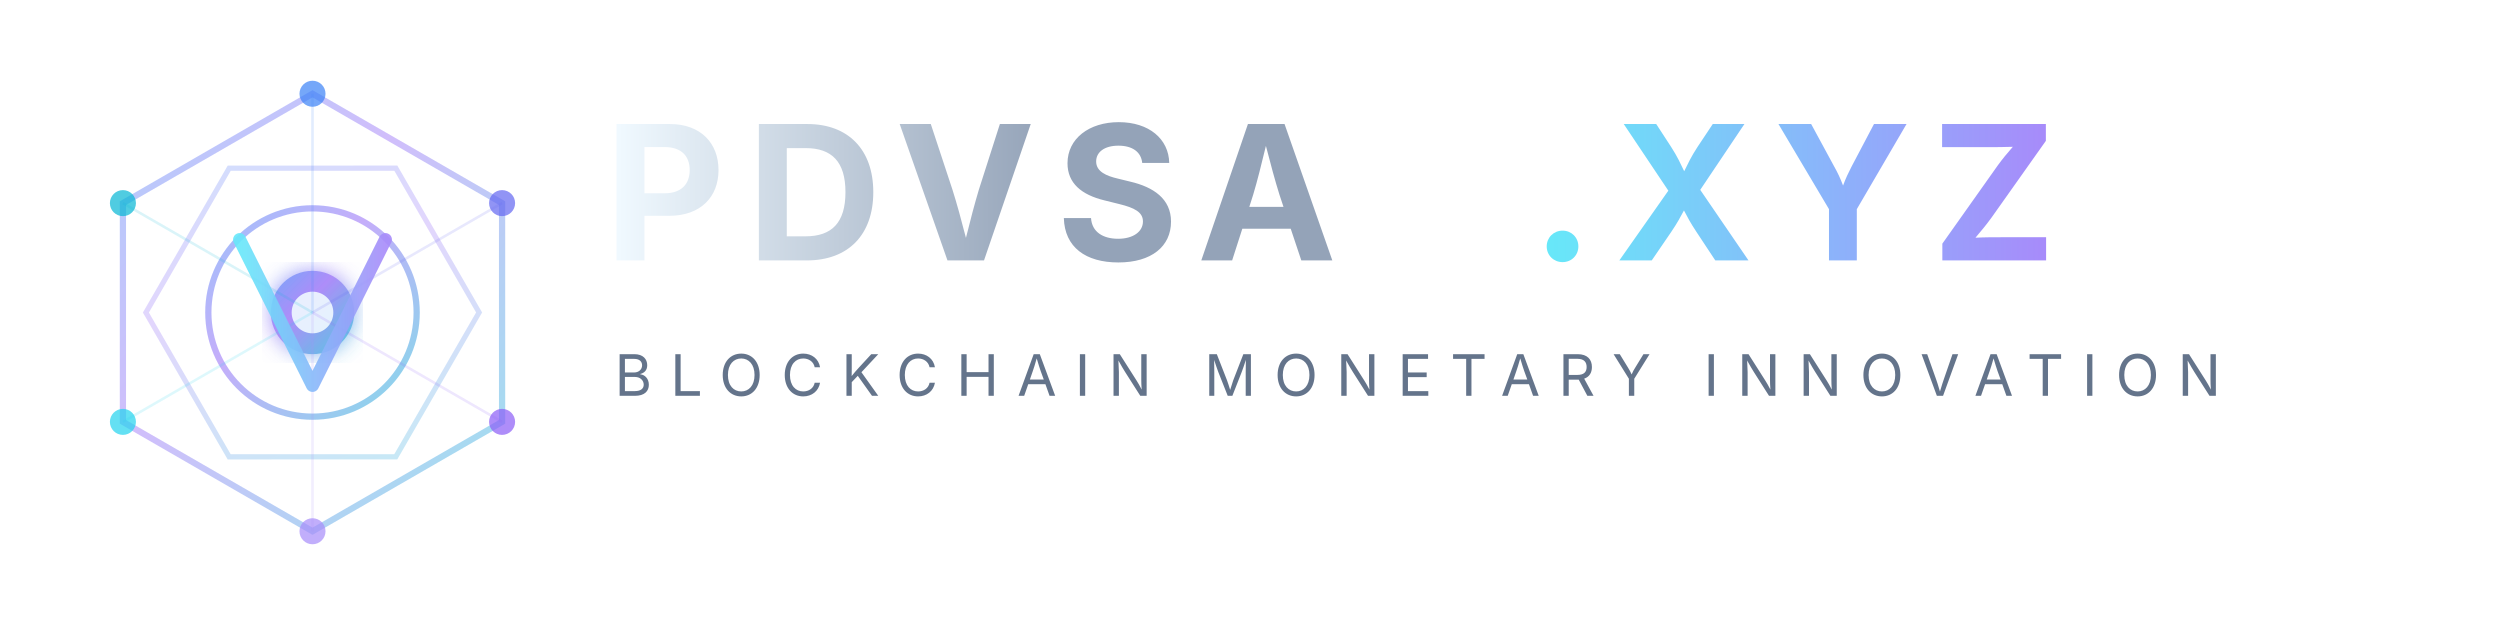
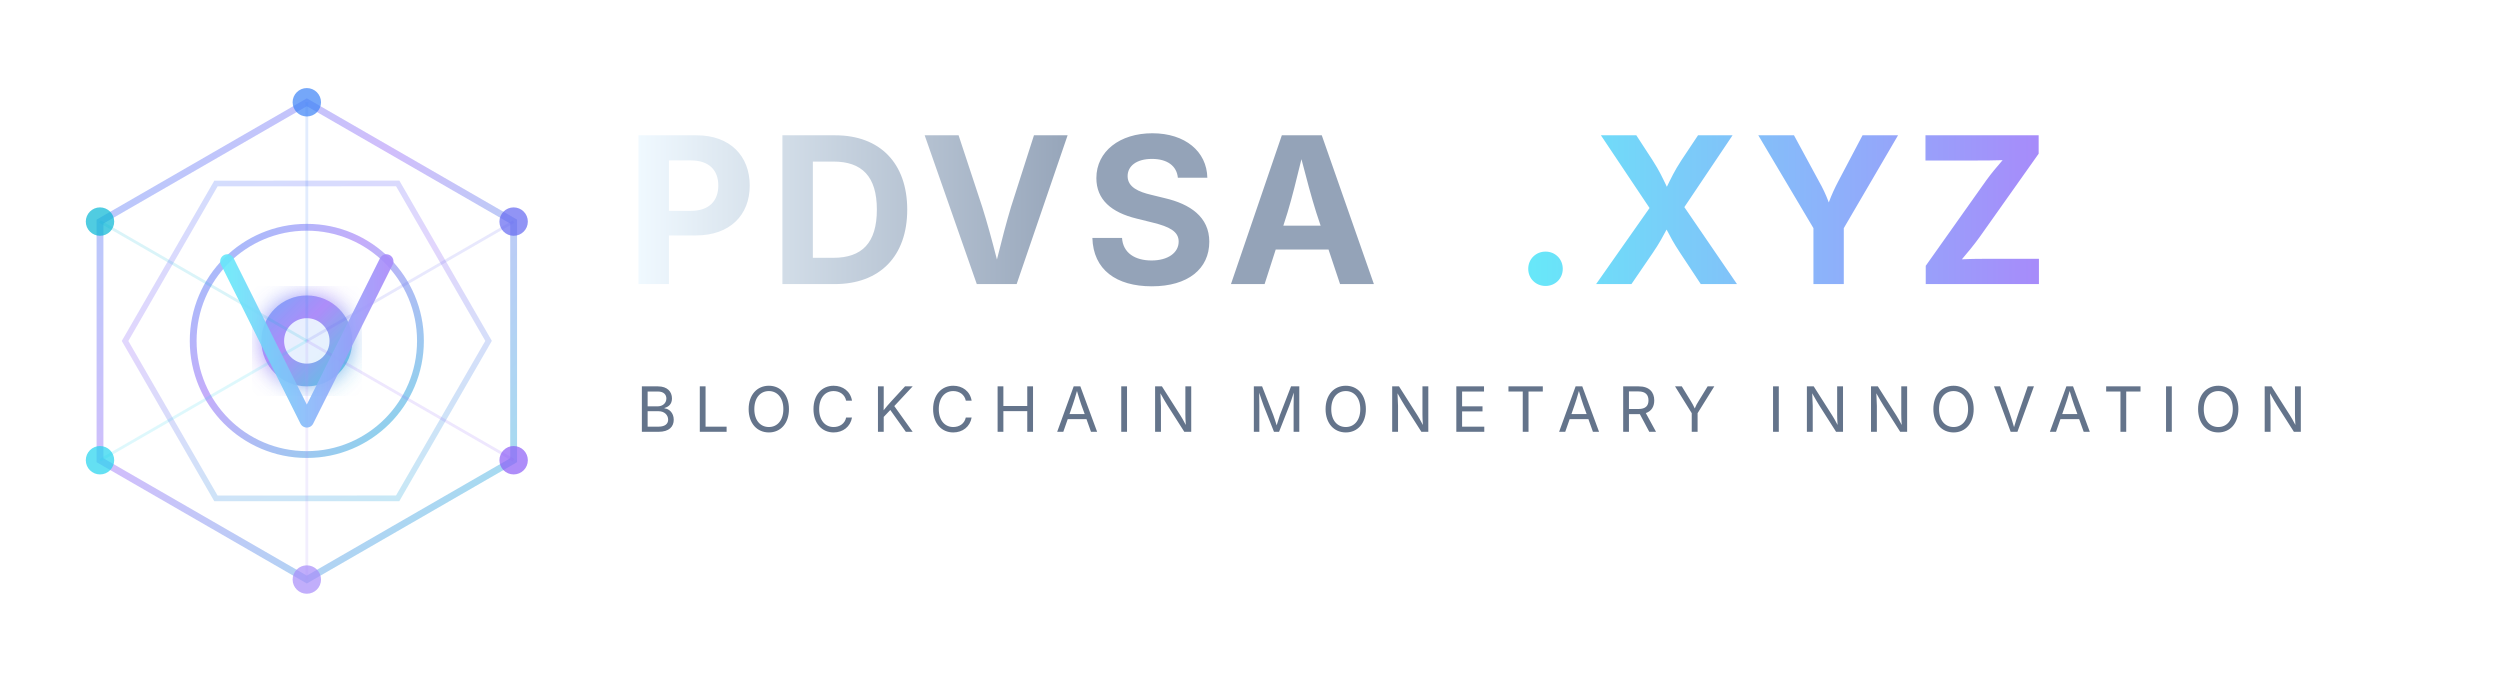
- <svg xmlns="http://www.w3.org/2000/svg" viewBox="0 0 480 120">
+ <svg xmlns="http://www.w3.org/2000/svg" viewBox="0 0 440 120">
  <defs>
    <linearGradient id="lg" x1="0%" y1="0%" x2="100%" y2="100%">
      <stop offset="0%" stop-color="#3b82f6" />
      <stop offset="40%" stop-color="#8b5cf6" />
      <stop offset="100%" stop-color="#06b6d4" />
    </linearGradient>
    <linearGradient id="lg2" x1="0%" y1="0%" x2="100%" y2="0%">
      <stop offset="0%" stop-color="#f0f9ff" />
      <stop offset="60%" stop-color="#94a3b8" />
    </linearGradient>
    <linearGradient id="lg3" x1="0%" y1="0%" x2="100%" y2="0%">
      <stop offset="0%" stop-color="#67e8f9" />
      <stop offset="100%" stop-color="#a78bfa" />
    </linearGradient>
    <filter id="glow">
      <feGaussianBlur stdDeviation="2" result="blur" />
      <feMerge>
        <feMergeNode in="blur" />
        <feMergeNode in="SourceGraphic" />
      </feMerge>
    </filter>
  </defs>
-   <g transform="translate(60, 60)">
+   <g transform="translate(54, 60)">
    <polygon points="0,-42 36.4,-21 36.4,21 0,42 -36.4,21 -36.4,-21" fill="none" stroke="url(#lg)" stroke-width="1.2" opacity=".4" />
    <polygon points="0,-32 27.7,-16 27.7,16 0,32 -27.7,16 -27.7,-16" fill="none" stroke="url(#lg)" stroke-width="1" opacity=".25" transform="rotate(30)" />
    <circle r="20" fill="none" stroke="url(#lg)" stroke-width="1.2" opacity=".5" />
    <circle r="8" fill="url(#lg)" opacity=".7" filter="url(#glow)" />
    <circle r="4" fill="#f0f9ff" opacity=".9" />
    <circle cx="0" cy="-42" r="2.5" fill="#3b82f6" opacity=".7" />
    <circle cx="36.4" cy="-21" r="2.5" fill="#6366f1" opacity=".7" />
    <circle cx="36.4" cy="21" r="2.5" fill="#8b5cf6" opacity=".7" />
    <circle cx="0" cy="42" r="2.5" fill="#a78bfa" opacity=".7" />
    <circle cx="-36.4" cy="21" r="2.5" fill="#22d3ee" opacity=".7" />
    <circle cx="-36.4" cy="-21" r="2.5" fill="#06b6d4" opacity=".7" />
    <line x1="0" y1="0" x2="0" y2="-42" stroke="#3b82f6" stroke-width=".5" opacity=".15" />
    <line x1="0" y1="0" x2="36.4" y2="-21" stroke="#6366f1" stroke-width=".5" opacity=".15" />
    <line x1="0" y1="0" x2="36.4" y2="21" stroke="#8b5cf6" stroke-width=".5" opacity=".15" />
    <line x1="0" y1="0" x2="0" y2="42" stroke="#a78bfa" stroke-width=".5" opacity=".15" />
    <line x1="0" y1="0" x2="-36.4" y2="21" stroke="#22d3ee" stroke-width=".5" opacity=".15" />
    <line x1="0" y1="0" x2="-36.4" y2="-21" stroke="#06b6d4" stroke-width=".5" opacity=".15" />
    <path d="M-14,-14 L0,14 L14,-14" fill="none" stroke="url(#lg3)" stroke-width="2.5" stroke-linecap="round" stroke-linejoin="round" opacity=".9" />
  </g>
-   <g transform="translate(116, 40)">
-     <text font-family="'Orbitron', 'SF Pro Display', system-ui, sans-serif" font-weight="700" font-size="36" letter-spacing="4" fill="url(#lg2)" y="10">
-       PDVSA
-     </text>
-     <text font-family="'Orbitron', 'SF Pro Display', system-ui, sans-serif" font-weight="700" font-size="36" letter-spacing="4" fill="url(#lg3)" x="178" y="10">
-       .XYZ
-     </text>
+   <g transform="translate(110, 40)">
+     <text font-family="'Orbitron', 'SF Pro Display', system-ui, sans-serif" font-weight="700" font-size="36" letter-spacing="2" fill="url(#lg2)" y="10">PDVSA</text>
+     <text font-family="'Orbitron', 'SF Pro Display', system-ui, sans-serif" font-weight="700" font-size="36" letter-spacing="2" fill="url(#lg3)" x="156" y="10">.XYZ</text>
  </g>
-   <text font-family="'Exo 2', 'Inter', system-ui, sans-serif" font-weight="400" font-size="11" letter-spacing="3.5" fill="#64748b" x="118" y="76" text-transform="uppercase">
-     BLOCKCHAIN MONETARY INNOVATION
-   </text>
-   <line x1="118" y1="86" x2="380" y2="86" stroke="url(#lg)" stroke-width=".5" opacity=".2" />
+   <text font-family="'Exo 2', 'Inter', system-ui, sans-serif" font-weight="400" font-size="11" letter-spacing="3" fill="#64748b" x="112" y="76">BLOCKCHAIN MONETARY INNOVATION</text>
+   <line x1="112" y1="86" x2="370" y2="86" stroke="url(#lg)" stroke-width=".5" opacity=".2" />
</svg>
